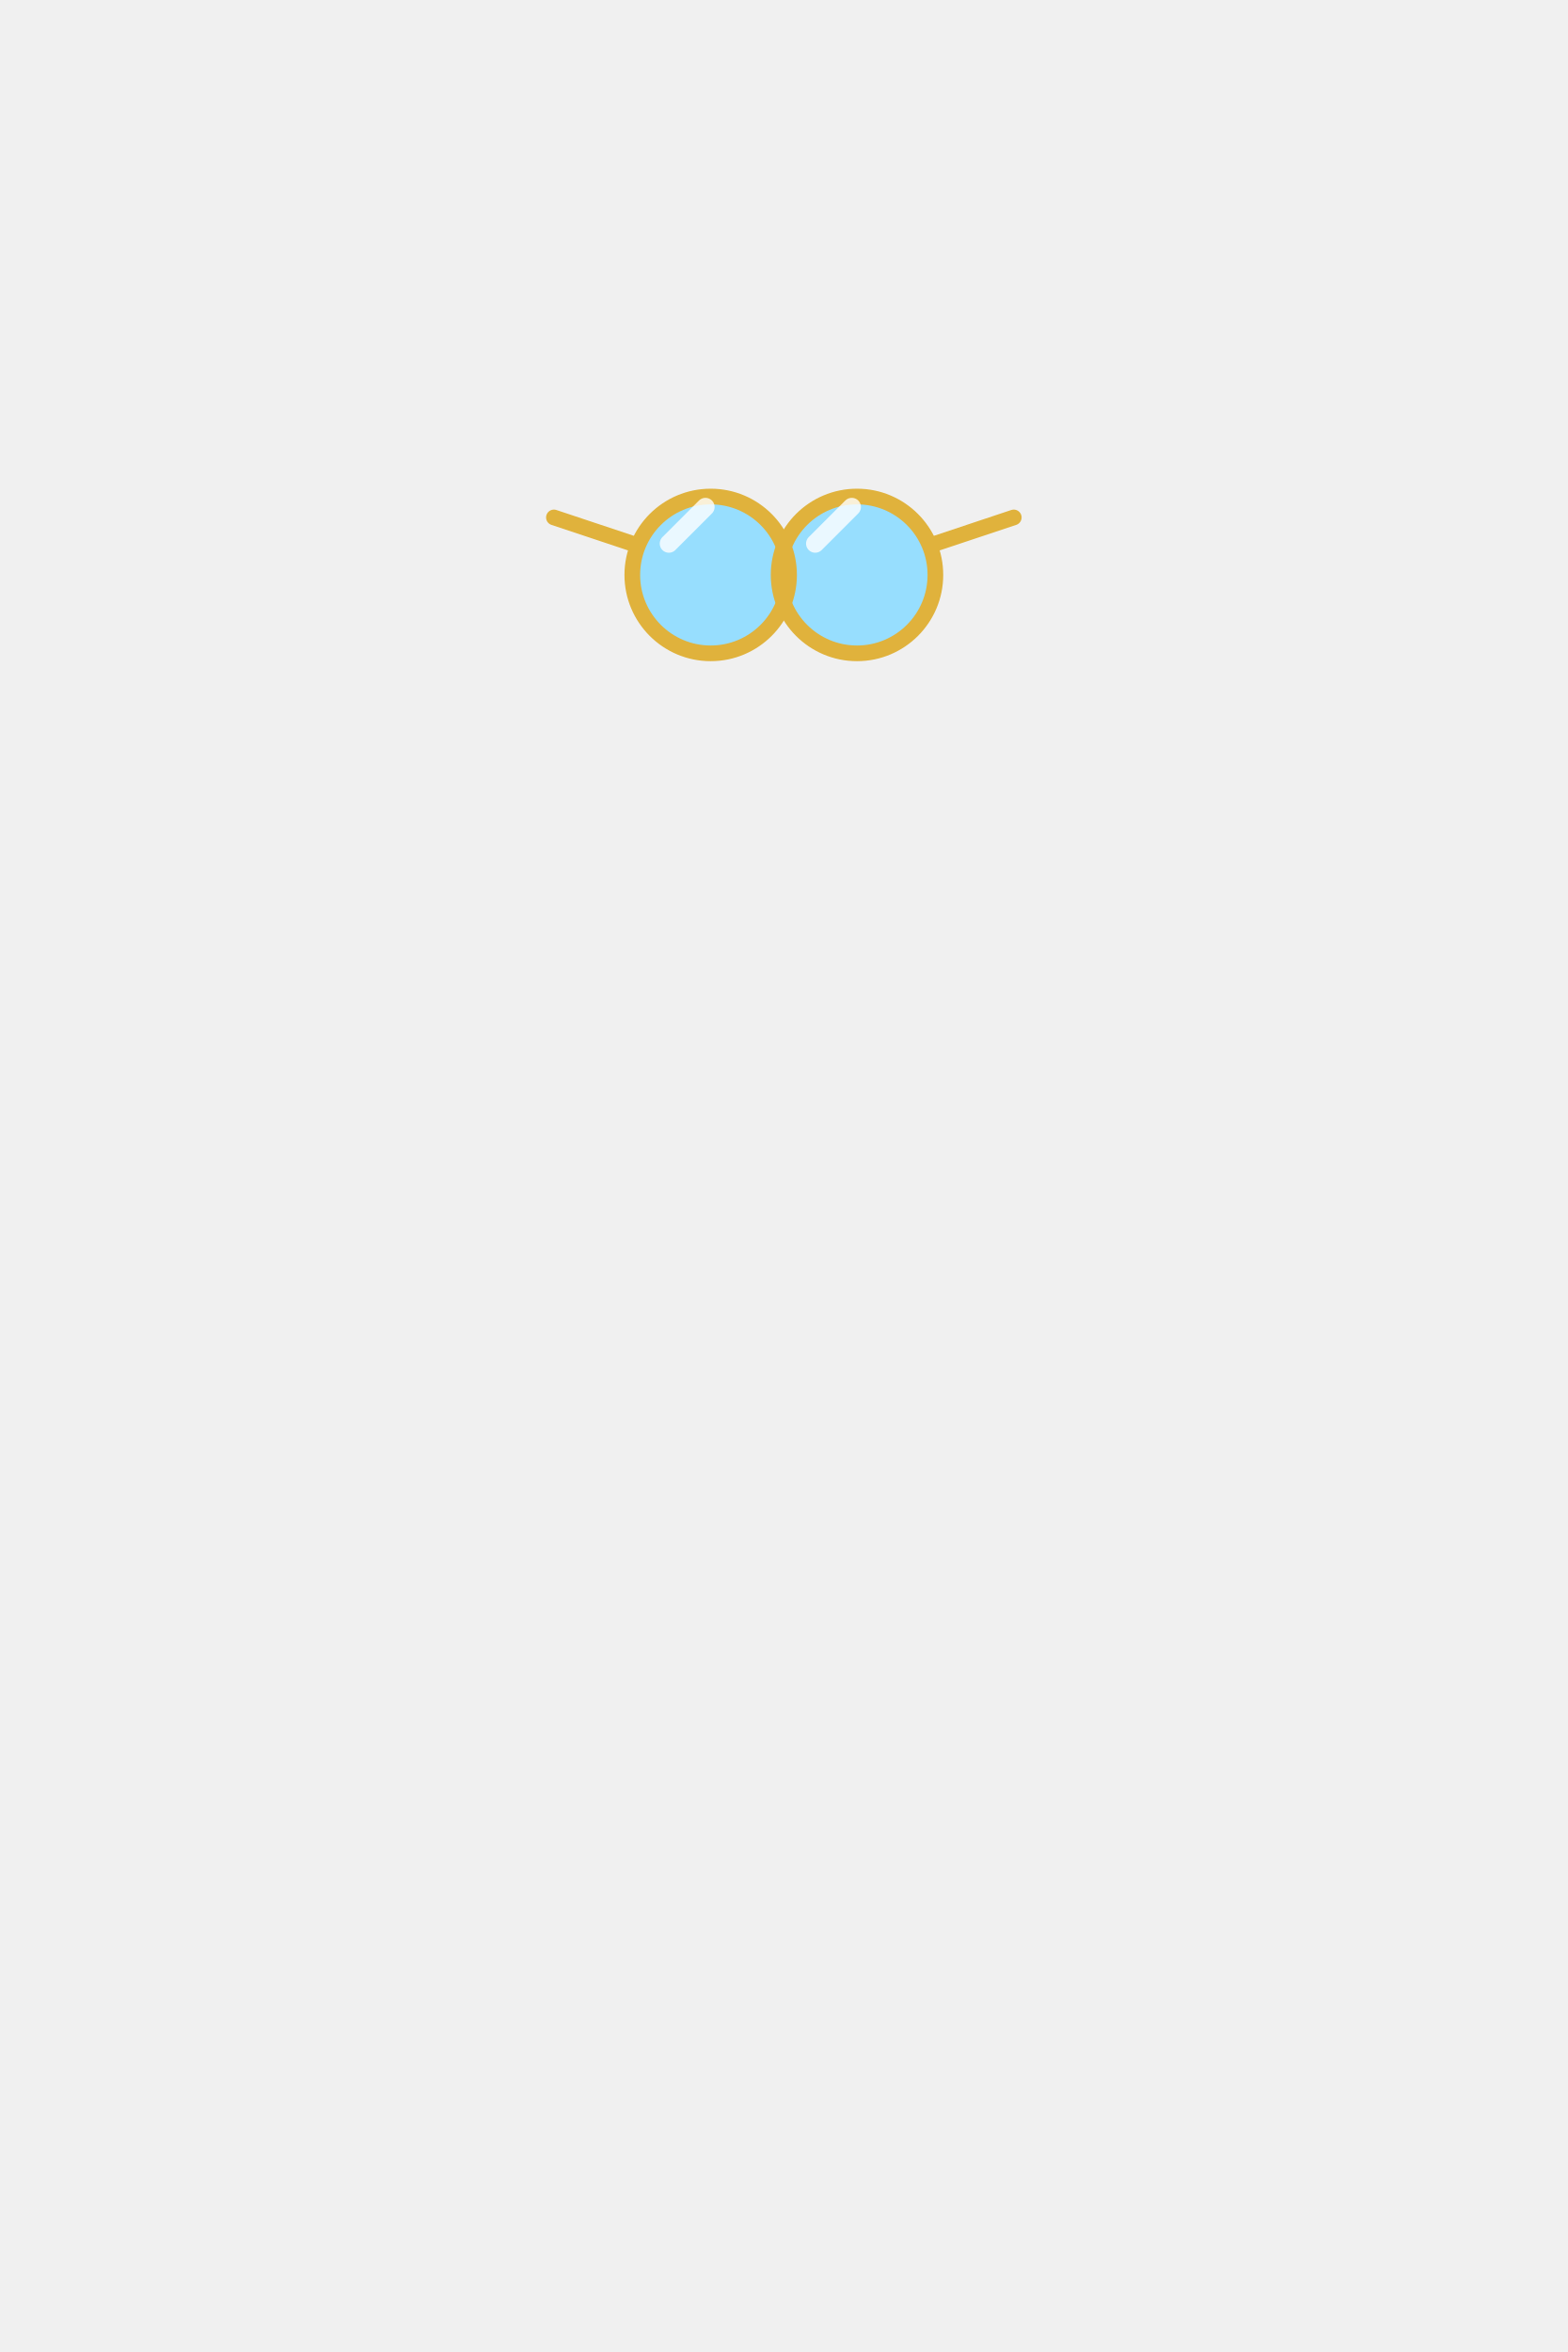
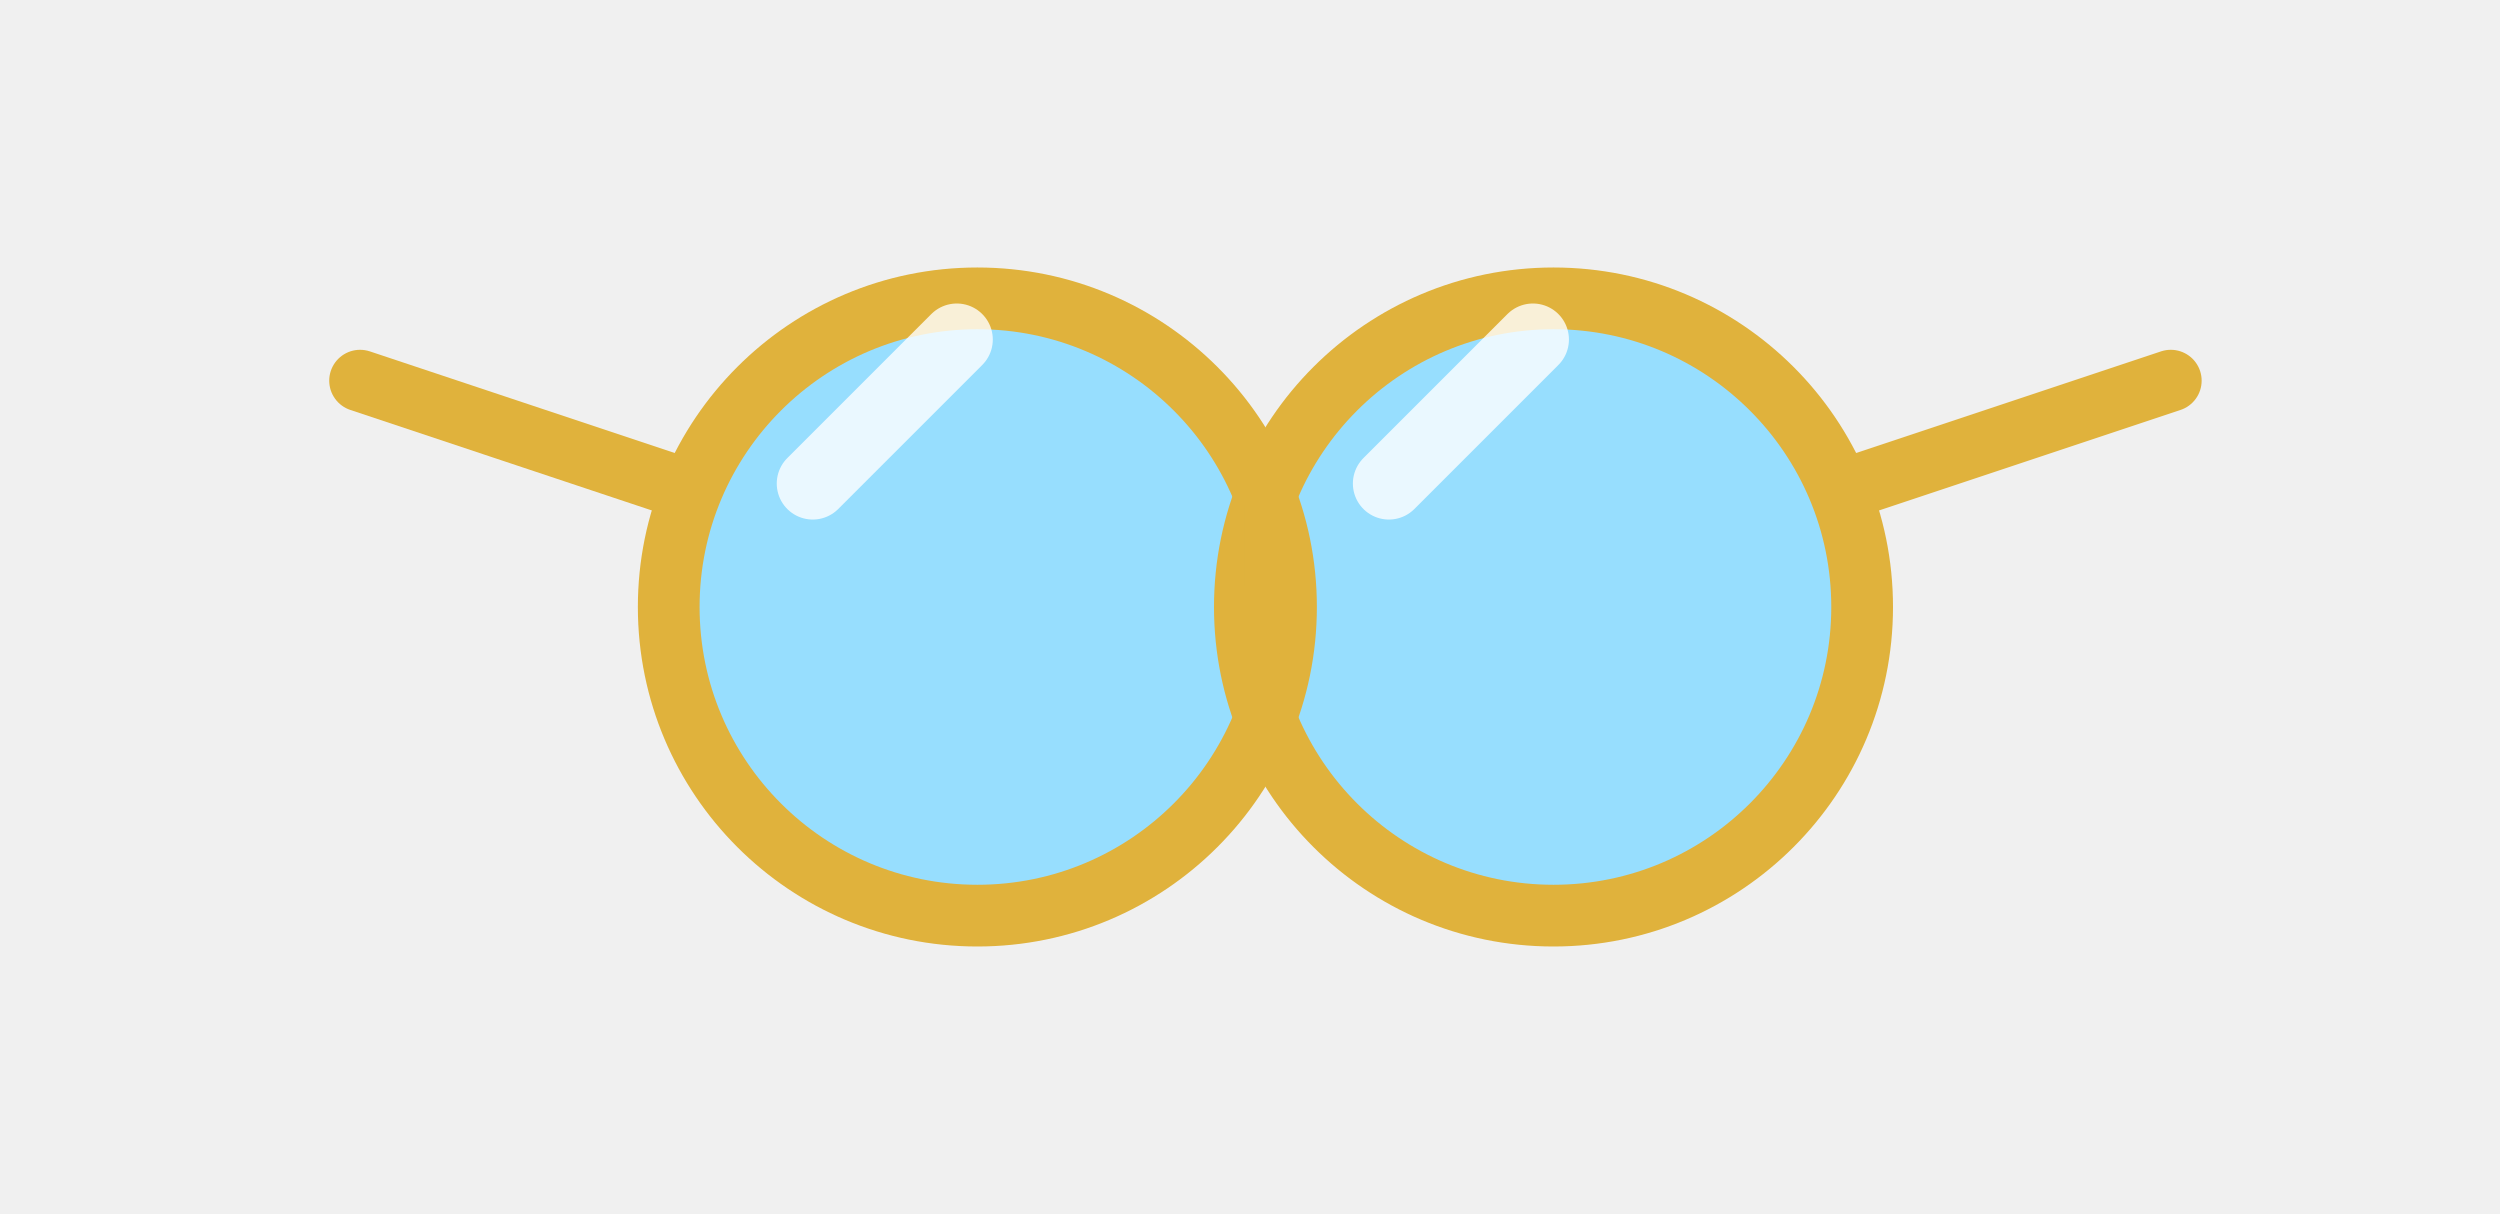
- <svg xmlns="http://www.w3.org/2000/svg" width="600" height="900" viewBox="0 0 600 900">
+ <svg xmlns="http://www.w3.org/2000/svg" width="243" height="118" viewBox="177 161 243 118">
  <path d="M242 208 L212 198" stroke="#e0b23c" stroke-width="6" stroke-linecap="round" />
  <path d="M358 208 L388 198" stroke="#e0b23c" stroke-width="6" stroke-linecap="round" />
  <circle cx="272" cy="220" r="30" fill="#8fdcff" opacity="0.92" />
  <circle cx="328" cy="220" r="30" fill="#8fdcff" opacity="0.92" />
  <circle cx="272" cy="220" r="30" fill="none" stroke="#e0b23c" stroke-width="6" />
  <circle cx="328" cy="220" r="30" fill="none" stroke="#e0b23c" stroke-width="6" />
  <path d="M302 214 L298 214" stroke="#e0b23c" stroke-width="8" />
  <path d="M256 208 L270 194" stroke="#ffffff" stroke-width="7" opacity="0.8" stroke-linecap="round" />
  <path d="M312 208 L326 194" stroke="#ffffff" stroke-width="7" opacity="0.8" stroke-linecap="round" />
</svg>
